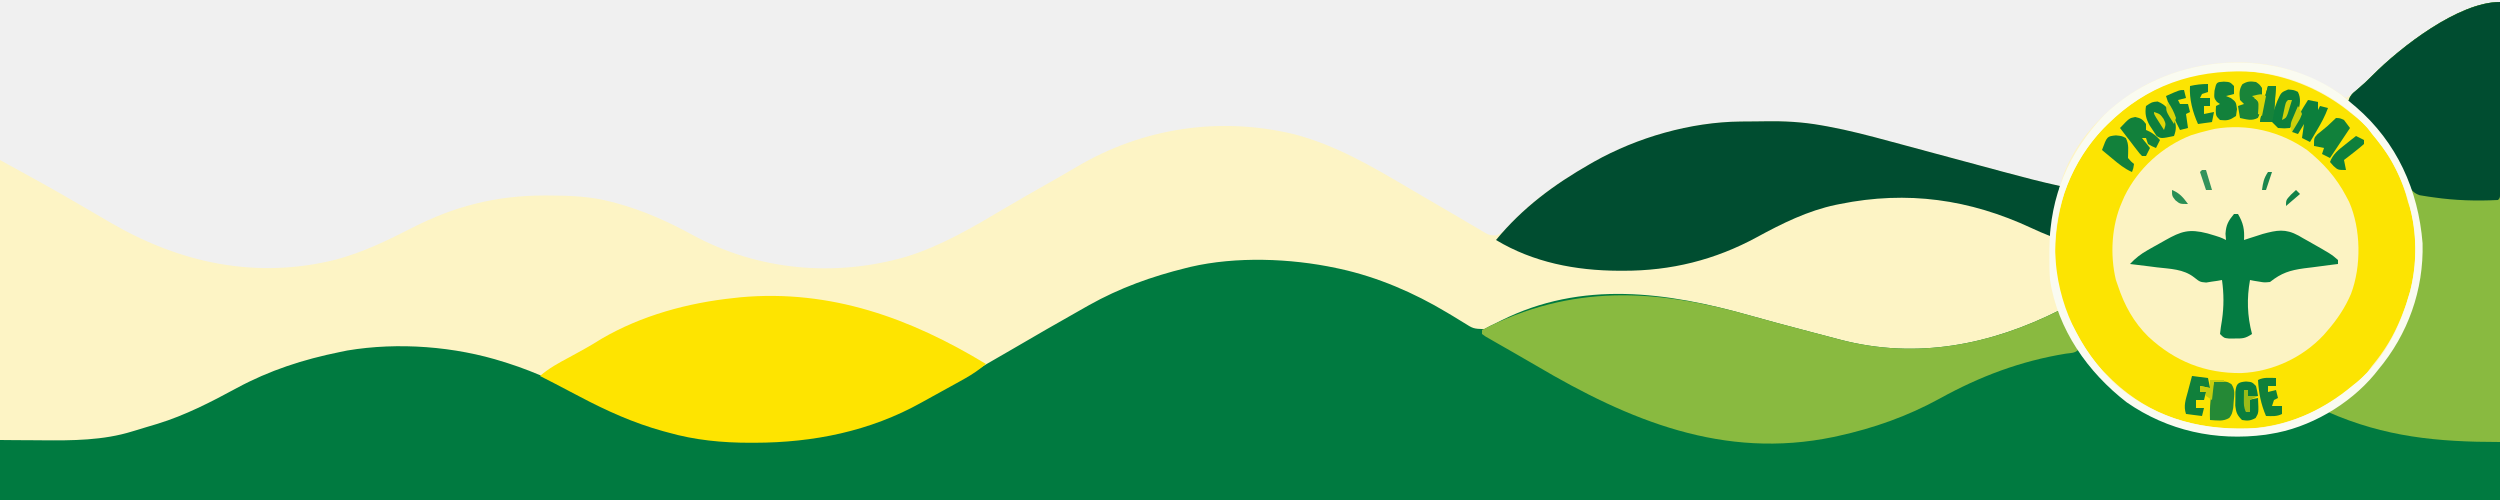
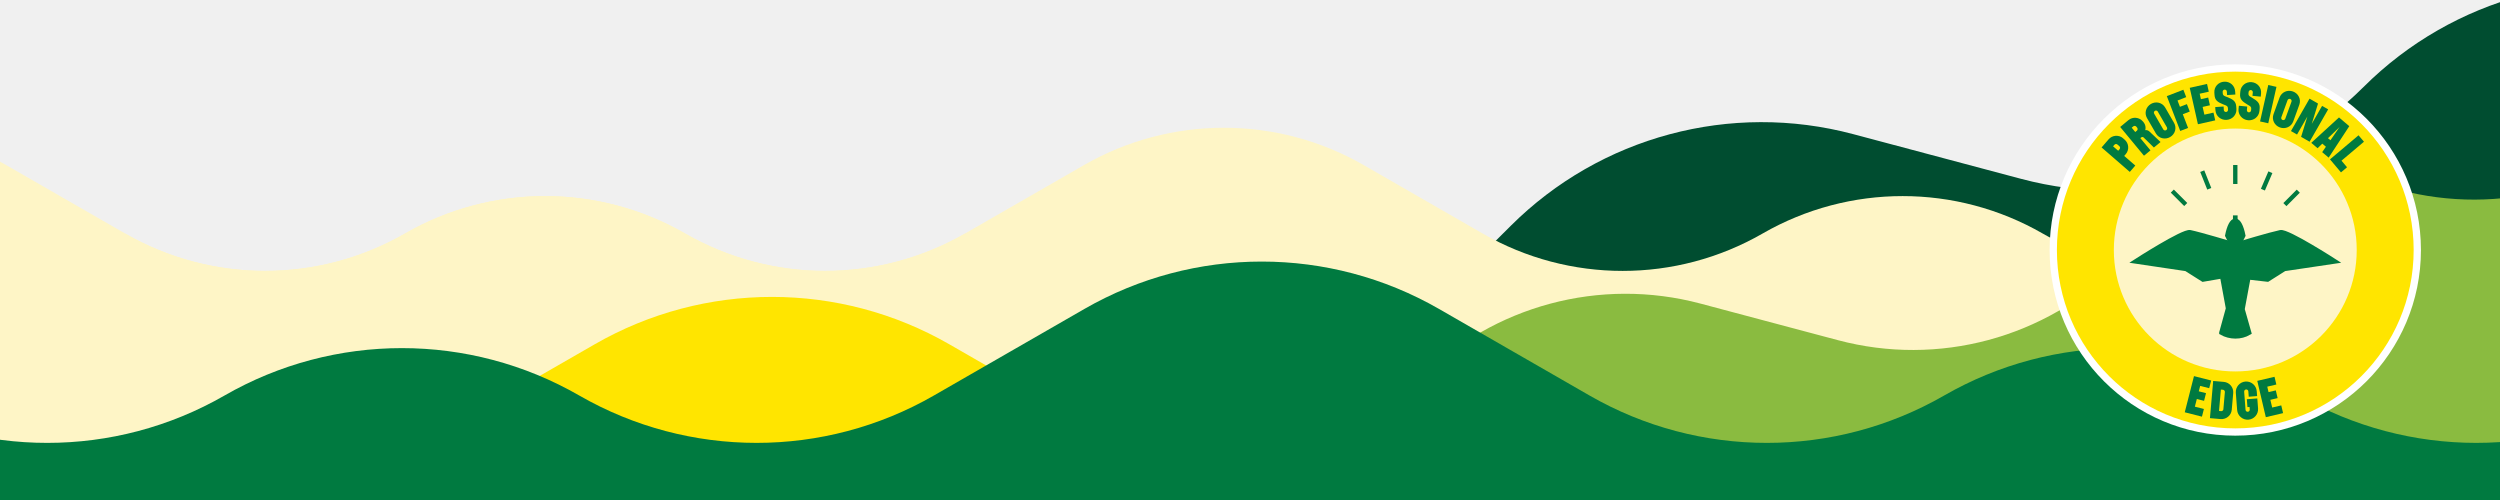
- <svg xmlns="http://www.w3.org/2000/svg" version="1.1" width="1250" height="250">
-   <path d="M0 0 C0 82.17 0 164.34 0 249 C-412.5 249 -825 249 -1250 249 C-1250 192.9 -1250 136.8 -1250 79 C-1236.232 86.51 -1222.531 94.071 -1209 102 C-1205.002 104.336 -1201.002 106.67 -1197 109 C-1196.158 109.491 -1195.317 109.982 -1194.45 110.488 C-1159.621 130.703 -1121.604 138.736 -1081.969 128.781 C-1068.416 125.118 -1056.192 119.201 -1043.746 112.82 C-1022.703 102.057 -1001.774 96.769 -978.125 96.75 C-977.012 96.749 -977.012 96.749 -975.877 96.748 C-964.962 96.764 -954.6 97.156 -944 100 C-943.349 100.172 -942.698 100.343 -942.027 100.52 C-928.501 104.166 -915.947 109.787 -903.688 116.5 C-870.874 134.288 -832.69 137.711 -796.938 127.375 C-779.061 121.85 -763.306 112.449 -747.305 102.947 C-740.207 98.765 -733.041 94.7 -725.879 90.629 C-725.003 90.131 -725.003 90.131 -724.11 89.623 C-723.537 89.297 -722.965 88.972 -722.375 88.637 C-718.691 86.542 -715.019 84.432 -711.375 82.27 C-678.522 62.902 -640.275 57.177 -603.125 66.062 C-582.3 71.45 -564.093 82.148 -545.724 92.985 C-542.968 94.608 -540.205 96.218 -537.441 97.828 C-536.405 98.432 -535.369 99.037 -534.301 99.659 C-532.294 100.829 -530.286 101.999 -528.279 103.169 C-527.331 103.722 -526.383 104.274 -525.406 104.844 C-524.039 105.64 -524.039 105.64 -522.645 106.453 C-520.122 107.929 -517.608 109.417 -515.094 110.906 C-513.646 111.751 -512.198 112.594 -510.75 113.438 C-510.112 113.822 -509.474 114.206 -508.817 114.601 C-505.614 116.524 -505.614 116.524 -501.997 116.762 C-499.723 115.894 -498.657 114.964 -497.004 113.191 C-496.453 112.614 -495.901 112.037 -495.333 111.443 C-494.749 110.822 -494.164 110.202 -493.562 109.562 C-482.118 97.819 -469.192 89.107 -455 81 C-454.02 80.439 -454.02 80.439 -453.021 79.867 C-431.265 67.65 -404.731 60.019 -379.715 59.762 C-378.548 59.75 -378.548 59.75 -377.359 59.737 C-375.714 59.724 -374.069 59.713 -372.425 59.705 C-370.793 59.693 -369.162 59.673 -367.531 59.643 C-357.935 59.468 -348.713 59.977 -339.255 61.667 C-338.26 61.843 -337.265 62.019 -336.241 62.201 C-325.558 64.162 -315.121 66.9 -304.648 69.754 C-302.605 70.302 -300.562 70.85 -298.518 71.397 C-293.211 72.819 -287.907 74.252 -282.604 75.689 C-275.113 77.716 -267.619 79.727 -260.125 81.739 C-256.154 82.805 -252.184 83.876 -248.215 84.951 C-238.845 87.482 -229.485 89.933 -220 92 C-219.474 90.144 -219.474 90.144 -218.938 88.25 C-211.868 67.206 -193.995 49.828 -174.449 40.085 C-152.352 29.575 -125.327 26.729 -102 35 C-93.068 38.291 -84.624 42.218 -77 48 C-72.806 45.372 -69.582 42.709 -66.188 39.062 C-51.669 24.116 -21.934 0 0 0 Z " fill="#FDF4C5" transform="translate(1250,1)" />
-   <path d="M0 0 C0 82.17 0 164.34 0 249 C-412.5 249 -825 249 -1250 249 C-1250 239.1 -1250 229.2 -1250 219 C-1247.394 219.023 -1244.787 219.046 -1242.102 219.07 C-1239.51 219.086 -1236.918 219.098 -1234.326 219.11 C-1232.558 219.12 -1230.789 219.133 -1229.021 219.151 C-1213.907 219.297 -1198.375 219.231 -1183.812 214.688 C-1183.072 214.467 -1182.331 214.247 -1181.568 214.02 C-1180.074 213.572 -1178.583 213.116 -1177.095 212.651 C-1175.161 212.05 -1173.218 211.481 -1171.273 210.914 C-1157.398 206.652 -1144.451 199.993 -1131.726 193.085 C-1115.242 184.16 -1098.35 178.71 -1080 175 C-1078.799 174.752 -1077.597 174.505 -1076.359 174.25 C-1050.946 169.995 -1022.529 172.144 -998 180 C-997.349 180.205 -996.699 180.409 -996.028 180.62 C-981.569 185.224 -968.058 191.705 -954.719 198.893 C-942.145 205.658 -929.673 210.377 -915.938 214.25 C-915.076 214.497 -914.215 214.743 -913.327 214.997 C-899.882 218.631 -886.404 219.416 -872.562 219.375 C-871.777 219.373 -870.992 219.372 -870.183 219.37 C-840.774 219.234 -812.79 212.4 -787 198 C-784.959 196.885 -782.917 195.77 -780.875 194.656 C-768.862 188.068 -756.969 181.287 -745.151 174.354 C-732.829 167.128 -720.439 160.023 -708 153 C-707.191 152.543 -706.382 152.086 -705.549 151.615 C-690.097 142.946 -674.155 137.241 -657 133 C-656.264 132.818 -655.529 132.636 -654.771 132.448 C-632.018 127.147 -604.753 128.146 -582 133 C-581.338 133.139 -580.675 133.278 -579.993 133.422 C-561.121 137.563 -543.069 145.337 -526.547 155.246 C-525.607 155.804 -524.667 156.362 -523.699 156.937 C-521.848 158.044 -520.007 159.169 -518.18 160.315 C-513.351 163.358 -513.351 163.358 -507.855 163.57 C-506.913 163.052 -505.971 162.534 -505 162 C-503.823 161.428 -502.646 160.855 -501.434 160.266 C-500.794 159.942 -500.155 159.618 -499.496 159.284 C-459.115 139.005 -416.6 144.937 -374.789 156.809 C-366.198 159.244 -357.571 161.534 -348.938 163.812 C-347.515 164.189 -346.093 164.566 -344.67 164.942 C-342.001 165.648 -339.331 166.349 -336.66 167.045 C-334.37 167.643 -332.083 168.245 -329.797 168.857 C-291.67 178.831 -254.612 171.497 -220 154 C-219.648 154.883 -219.296 155.766 -218.934 156.676 C-213.394 170.141 -206.195 180.659 -196 191 C-195.269 191.744 -194.538 192.488 -193.785 193.254 C-182.54 203.955 -167.807 210.04 -153 214 C-152.268 214.208 -151.536 214.415 -150.781 214.629 C-126.987 220.455 -101.601 213.514 -81.071 201.327 C-62.14 189.194 -47.872 168.631 -42.457 146.81 C-36.813 120.79 -40.798 95.616 -55 73 C-57.2 69.879 -59.544 66.923 -62 64 C-62.579 63.299 -63.158 62.597 -63.754 61.875 C-67.51 57.438 -71.497 53.676 -76 50 C-74.886 46.657 -74.025 45.94 -71.375 43.75 C-68.671 41.505 -66.163 39.168 -63.711 36.656 C-49.78 22.625 -20.725 0 0 0 Z " fill="#007A40" transform="translate(1250,1)" />
-   <path d="M0 0 C1.448 1.147 1.448 1.147 2.926 2.316 C6.164 5.026 8.783 8.053 11.375 11.375 C11.846 11.979 12.317 12.582 12.803 13.204 C19.857 22.502 25.242 32.619 28 44 C28.276 44.849 28.552 45.699 28.836 46.574 C33.715 62.622 32.204 82.525 26 98 C25.29 99.825 25.29 99.825 24.566 101.688 C20.839 110.926 16.382 118.291 10 126 C8.824 127.578 8.824 127.578 7.625 129.188 C-7.651 145.554 -30.079 156.369 -52.473 157.285 C-78.142 157.884 -100.579 151.238 -119.594 133.367 C-120.388 132.586 -121.182 131.805 -122 131 C-122.773 130.239 -123.547 129.479 -124.344 128.695 C-130.59 122.171 -134.861 114.942 -139 107 C-139.485 106.13 -139.969 105.26 -140.469 104.363 C-150.714 84.465 -150.137 60.378 -143.83 39.476 C-136.049 16.265 -118.751 -2.15 -97.078 -13.008 C-65.091 -28.282 -27.051 -22.567 0 0 Z " fill="#FCE402" transform="translate(1176,57)" />
-   <path d="M0 0 C8.591 2.435 17.218 4.726 25.852 7.004 C27.274 7.381 28.696 7.757 30.119 8.134 C32.788 8.84 35.458 9.541 38.129 10.237 C40.419 10.834 42.706 11.437 44.992 12.048 C83.119 22.022 120.177 14.689 154.789 -2.809 C155.187 -1.868 155.586 -0.927 155.996 0.043 C156.531 1.301 157.066 2.559 157.602 3.816 C157.863 4.434 158.124 5.051 158.393 5.688 C160.059 9.596 161.852 13.41 163.789 17.191 C162.144 18.836 160.053 18.675 157.789 19.004 C135.088 22.703 114.764 30.358 94.684 41.453 C78.587 50.298 61.725 56.255 43.789 60.191 C43.037 60.357 42.284 60.522 41.509 60.692 C-13.385 72.105 -60.686 52.414 -107.025 25.059 C-110.363 23.102 -113.716 21.175 -117.074 19.254 C-118.741 18.296 -118.741 18.296 -120.441 17.319 C-122.59 16.085 -124.742 14.857 -126.897 13.634 C-127.857 13.08 -128.816 12.527 -129.805 11.957 C-130.657 11.47 -131.51 10.983 -132.389 10.481 C-132.99 10.056 -133.591 9.63 -134.211 9.191 C-134.211 8.531 -134.211 7.871 -134.211 7.191 C-89.523 -15.867 -47.37 -13.449 0 0 Z " fill="#89BA40" transform="translate(875.2109,157.8086)" />
-   <path d="M0 0 C8.122 6.518 14.594 13.732 19.453 22.969 C20.215 24.402 20.215 24.402 20.992 25.863 C26.957 39.375 27.197 58.102 21.953 71.906 C19.111 78.606 15.196 84.474 10.453 89.969 C9.763 90.769 9.074 91.57 8.363 92.395 C-2.227 103.789 -17.342 110.81 -32.915 111.51 C-50.955 111.692 -66.163 105.612 -79.382 93.301 C-86.684 86.14 -91.347 77.615 -94.547 67.969 C-94.904 66.935 -95.261 65.901 -95.629 64.836 C-98.599 52.325 -97.772 37.728 -92.547 25.969 C-92.146 25.043 -91.745 24.118 -91.332 23.164 C-84.513 9.209 -72.38 -1.806 -57.941 -7.438 C-54.822 -8.424 -51.733 -9.295 -48.547 -10.031 C-47.758 -10.218 -46.969 -10.405 -46.156 -10.598 C-29.883 -13.302 -13.532 -9.464 0 0 Z " fill="#FCF3C3" transform="translate(1153.547,75.03125)" />
-   <path d="M0 0 C0 72.6 0 145.2 0 220 C-31.421 220 -57.569 217.488 -86 205 C-82.922 202.526 -79.822 200.089 -76.688 197.688 C-75.123 196.461 -73.56 195.232 -72 194 C-71.326 193.477 -70.652 192.953 -69.957 192.414 C-51.69 177.465 -42.554 153.83 -40 131 C-38.055 106.525 -46.272 82.722 -62 64 C-62.868 62.948 -62.868 62.948 -63.754 61.875 C-67.51 57.438 -71.497 53.676 -76 50 C-74.886 46.657 -74.025 45.94 -71.375 43.75 C-68.671 41.505 -66.163 39.168 -63.711 36.656 C-49.78 22.625 -20.725 0 0 0 Z " fill="#89BA40" transform="translate(1250,1)" />
-   <path d="M0 0 C1.166 -0.012 1.166 -0.012 2.356 -0.024 C4.001 -0.038 5.646 -0.049 7.29 -0.057 C8.922 -0.068 10.553 -0.088 12.184 -0.118 C21.78 -0.294 31.002 0.215 40.46 1.905 C41.455 2.081 42.449 2.257 43.474 2.439 C54.157 4.4 64.594 7.138 75.066 9.992 C77.11 10.541 79.153 11.088 81.197 11.635 C86.504 13.057 91.808 14.49 97.111 15.927 C104.601 17.954 112.096 19.965 119.59 21.977 C123.561 23.044 127.531 24.115 131.5 25.189 C140.87 27.72 150.23 30.171 159.715 32.238 C159.505 33.201 159.295 34.163 159.079 35.155 C157.482 42.494 155.999 49.838 154.715 57.238 C151.551 56.033 148.48 54.681 145.414 53.25 C114.53 38.865 83.413 34.438 49.715 41.238 C49.045 41.372 48.376 41.506 47.687 41.644 C33.59 44.606 20.78 50.956 8.215 57.801 C-12.836 69.24 -34.803 74.687 -58.785 74.613 C-59.483 74.612 -60.18 74.612 -60.899 74.611 C-82.459 74.522 -103.6 70.479 -122.285 59.238 C-108.955 43.101 -93.323 31.543 -75.285 21.238 C-74.632 20.864 -73.979 20.49 -73.306 20.105 C-51.55 7.888 -25.016 0.257 0 0 Z " fill="#004D30" transform="translate(870.2852,60.76172)" />
-   <path d="M0 0 C-3.318 2.764 -6.629 5.064 -10.395 7.172 C-11.424 7.75 -12.453 8.328 -13.513 8.923 C-18 11.408 -22.488 13.891 -26.988 16.351 C-28.762 17.322 -30.533 18.298 -32.297 19.286 C-58.029 33.664 -86.392 39.318 -115.562 39.375 C-116.319 39.377 -117.076 39.38 -117.856 39.382 C-131.878 39.377 -145.389 38.106 -158.938 34.25 C-159.785 34.023 -160.633 33.796 -161.506 33.562 C-176.284 29.462 -189.737 23.395 -203.25 16.25 C-204.733 15.474 -206.216 14.7 -207.699 13.926 C-210.392 12.52 -213.083 11.109 -215.771 9.692 C-218.169 8.435 -220.571 7.197 -223 6 C-218.549 2.098 -213.622 -0.535 -208.438 -3.312 C-202.965 -6.266 -197.566 -9.23 -192.312 -12.562 C-172.361 -24.257 -148.886 -30.63 -126 -33 C-124.897 -33.122 -123.793 -33.245 -122.656 -33.371 C-77.713 -37.398 -37.912 -22.998 0 0 Z " fill="#FEE400" transform="translate(493,182)" />
-   <path d="M0 0 C0.023 12.76 0.041 25.521 0.052 38.281 C0.057 44.206 0.064 50.13 0.075 56.054 C0.086 61.767 0.092 67.479 0.095 73.191 C0.097 75.376 0.1 77.56 0.106 79.745 C0.113 82.794 0.114 85.842 0.114 88.89 C0.117 89.803 0.121 90.716 0.124 91.656 C0.114 97.886 0.114 97.886 -1 99 C-11.778 99.549 -22.441 99.238 -33.125 97.688 C-33.971 97.57 -34.817 97.452 -35.689 97.331 C-36.475 97.205 -37.261 97.079 -38.07 96.949 C-39.103 96.784 -39.103 96.784 -40.157 96.616 C-43.078 95.64 -44.488 93.932 -45.948 91.273 C-46.217 90.647 -46.485 90.02 -46.762 89.375 C-47.227 88.323 -47.227 88.323 -47.701 87.25 C-48.027 86.507 -48.352 85.765 -48.688 85 C-54.98 71.178 -64.211 59.579 -76 50 C-74.886 46.657 -74.025 45.94 -71.375 43.75 C-68.671 41.505 -66.163 39.168 -63.711 36.656 C-49.78 22.625 -20.725 0 0 0 Z " fill="#004D30" transform="translate(1250,1)" />
-   <path d="M0 0 C1.775 1.386 3.524 2.804 5.25 4.25 C6.747 5.503 6.747 5.503 8.273 6.781 C28.699 24.429 39.423 48.262 41.539 74.887 C42.136 98.249 34.28 120.362 19.25 138.25 C18.667 138.978 18.085 139.707 17.484 140.457 C4.825 155.644 -15.111 167.275 -34.75 170.25 C-35.512 170.376 -36.274 170.503 -37.059 170.633 C-61.742 173.88 -85.79 168.709 -106.402 154.41 C-125.922 139.331 -140.869 118.016 -144.75 93.25 C-145.049 89.059 -145.084 84.888 -145.062 80.688 C-145.058 79.538 -145.053 78.388 -145.048 77.204 C-144.691 51.21 -135.422 29.559 -117.562 10.688 C-86.975 -18.959 -35.299 -24.679 0 0 Z M-115.75 15.25 C-116.512 15.999 -117.274 16.748 -118.059 17.52 C-133.843 34.015 -142.567 56.544 -142.216 79.36 C-141.126 105.446 -130.483 127.57 -111.75 145.652 C-91.422 163.254 -67.177 168.948 -40.75 167.25 C-23.386 165.448 -7.014 157.315 6.25 146.25 C7.216 145.484 8.181 144.719 9.176 143.93 C21.523 133.593 30.026 117.578 34.25 102.25 C34.807 100.517 34.807 100.517 35.375 98.75 C41.049 76.055 36.885 52.279 25.25 32.25 C22.535 28.024 19.445 24.121 16.25 20.25 C15.074 18.672 15.074 18.672 13.875 17.062 C-1.401 0.696 -23.829 -10.119 -46.223 -11.035 C-73.366 -11.669 -96.157 -4.024 -115.75 15.25 Z " fill="#FAFBF1" transform="translate(1169.75,46.75)" />
-   <path d="M0 0 C0.66 0 1.32 0 2 0 C4.666 4.554 5.316 7.739 5 13 C6.268 12.584 6.268 12.584 7.562 12.16 C8.697 11.798 9.831 11.436 11 11.062 C12.114 10.703 13.227 10.343 14.375 9.973 C21.434 8.078 25.673 7.205 32.293 10.808 C33.001 11.222 33.708 11.636 34.438 12.062 C35.177 12.476 35.916 12.889 36.677 13.315 C48.631 20.073 48.631 20.073 52 23 C52 23.66 52 24.32 52 25 C51.219 25.095 50.437 25.19 49.633 25.288 C46.065 25.734 42.501 26.21 38.938 26.688 C37.708 26.836 36.479 26.985 35.213 27.139 C27.899 28.144 23.749 29.461 18 34 C15.129 34.27 15.129 34.27 12.562 33.812 C11.698 33.675 10.833 33.537 9.941 33.395 C9.301 33.264 8.66 33.134 8 33 C6.35 42.283 6.608 50.879 9 60 C5.636 62.242 4.377 62.271 0.438 62.25 C-0.533 62.255 -1.504 62.26 -2.504 62.266 C-5 62 -5 62 -7 60 C-6.753 57.628 -6.403 55.346 -6 53 C-5.024 46.142 -5.051 39.864 -6 33 C-6.713 33.13 -7.426 33.26 -8.16 33.395 C-9.118 33.532 -10.076 33.67 -11.062 33.812 C-12.002 33.963 -12.942 34.114 -13.91 34.27 C-17 34 -17 34 -19.969 31.656 C-25.282 27.499 -31.941 27.445 -38.438 26.688 C-39.741 26.519 -41.045 26.351 -42.389 26.178 C-45.591 25.767 -48.794 25.375 -52 25 C-49.25 22.054 -46.594 19.991 -43.086 18.02 C-42.16 17.496 -41.235 16.972 -40.281 16.432 C-39.322 15.897 -38.363 15.363 -37.375 14.812 C-36.408 14.267 -35.441 13.721 -34.445 13.158 C-26.326 8.582 -22.476 7.342 -13.254 9.703 C-6.731 11.634 -6.731 11.634 -4 13 C-4.082 11.969 -4.165 10.938 -4.25 9.875 C-3.96 5.387 -2.84 3.425 0 0 Z " fill="#047C42" transform="translate(1117,107)" />
-   <path d="M0 0 C1.32 0 2.64 0 4 0 C3.67 3.96 3.34 7.92 3 12 C3.536 10.536 4.072 9.071 4.625 7.562 C6.566 3.177 6.566 3.177 10.062 1.75 C13 2 13 2 14.938 2.938 C16.678 6.316 15.948 9.477 15 13 C13.834 15.77 12.491 18.392 11 21 C8.25 21.25 8.25 21.25 5 21 C3.667 19.667 2.333 18.333 1 17 C-1.6 17.326 -1.6 17.326 -4 18 C-2.961 11.889 -1.843 5.923 0 0 Z " fill="#0C7F3C" transform="translate(1134,43)" />
-   <path d="M0 0 C6.428 -0.364 6.428 -0.364 8.738 1.105 C10.635 3.954 10.17 6.141 9.875 9.5 C9.79 10.645 9.705 11.789 9.617 12.969 C9 16 9 16 7.707 17.895 C4.619 19.894 1.585 19.176 -2 19 C-2.25 12.349 -1.74 6.43 0 0 Z " fill="#258936" transform="translate(1107,191)" />
-   <path d="M0 0 C1.65 0.33 3.3 0.66 5 1 C5 2.32 5 3.64 5 5 C5.33 4.34 5.66 3.68 6 3 C7.32 3.33 8.64 3.66 10 4 C8.515 8.043 6.571 11.611 4.375 15.312 C3.743 16.381 3.112 17.45 2.461 18.551 C1.738 19.763 1.738 19.763 1 21 C-0.32 20.34 -1.64 19.68 -3 19 C-2.67 16.69 -2.34 14.38 -2 12 C-3.485 14.475 -3.485 14.475 -5 17 C-5.99 16.67 -6.98 16.34 -8 16 C-6.43 10.033 -3.25 5.171 0 0 Z " fill="#0C7F3C" transform="translate(1154,50)" />
-   <path d="M0 0 C2.772 0.584 3.753 1.195 5.375 3.5 C5.375 4.49 5.375 5.48 5.375 6.5 C5.973 6.768 6.571 7.036 7.188 7.312 C9.347 8.485 10.733 9.694 12.375 11.5 C11.715 12.82 11.055 14.14 10.375 15.5 C8.438 14.688 8.438 14.688 6.375 13.5 C6.045 12.51 5.715 11.52 5.375 10.5 C4.715 10.5 4.055 10.5 3.375 10.5 C4.695 12.15 6.015 13.8 7.375 15.5 C6.715 16.82 6.055 18.14 5.375 19.5 C4.715 19.5 4.055 19.5 3.375 19.5 C2.138 18.215 2.138 18.215 0.773 16.438 C0.284 15.806 -0.206 15.174 -0.711 14.523 C-1.219 13.856 -1.727 13.188 -2.25 12.5 C-3.023 11.498 -3.023 11.498 -3.812 10.477 C-5.089 8.822 -6.358 7.162 -7.625 5.5 C-2.953 0.562 -2.953 0.562 0 0 Z " fill="#12813B" transform="translate(1067.625,58.5)" />
-   <path d="M0 0 C4.481 1.757 5.851 4.536 8.129 8.66 C9.45 11.891 9.392 13.98 8.188 17.25 C1.753 18.585 1.753 18.585 -0.5 17.25 C-0.933 16.59 -1.366 15.93 -1.812 15.25 C-2.895 13.61 -2.895 13.61 -4 11.938 C-5.835 8.607 -6.437 6.089 -5.812 2.25 C-2.812 0.25 -2.812 0.25 0 0 Z " fill="#0D7F3C" transform="translate(1078.812,50.75)" />
-   <path d="M0 0 C2 0.062 2 0.062 4 1 C4.99 2.32 5.98 3.64 7 5 C2.05 12.425 2.05 12.425 -3 20 C-4.32 19.34 -5.64 18.68 -7 18 C-6.67 17.01 -6.34 16.02 -6 15 C-7.65 14.67 -9.3 14.34 -11 14 C-11 10 -11 10 -9.355 8.184 C-8.64 7.607 -7.925 7.031 -7.188 6.438 C-4.165 3.98 -4.165 3.98 -1.363 1.281 C-0.913 0.858 -0.464 0.436 0 0 Z " fill="#11813B" transform="translate(1168,59)" />
-   <path d="M0 0 C1.812 1.25 1.812 1.25 3 3 C3 4.32 3 5.64 3 7 C1.68 7.33 0.36 7.66 -1 8 C-0.01 8.66 0.98 9.32 2 10 C2.399 13.126 2.469 15.145 0.938 17.938 C-2.125 19.617 -4.694 18.686 -8 18 C-8.33 16.02 -8.66 14.04 -9 12 C-8.01 11.67 -7.02 11.34 -6 11 C-6.66 10.34 -7.32 9.68 -8 9 C-8.334 5.863 -8.528 3.834 -6.812 1.125 C-4.345 -0.407 -2.855 -0.428 0 0 Z " fill="#198439" transform="translate(1128,41)" />
-   <path d="M0 0 C3 0.25 3 0.25 5 2.25 C5.625 4.875 5.625 4.875 6 7.25 C4.35 7.25 2.7 7.25 1 7.25 C1 6.26 1 5.27 1 4.25 C0.34 4.25 -0.32 4.25 -1 4.25 C-0.67 7.88 -0.34 11.51 0 15.25 C0.66 15.25 1.32 15.25 2 15.25 C1.67 13.27 1.34 11.29 1 9.25 C2.65 8.92 4.3 8.59 6 8.25 C6.363 15.638 6.363 15.638 4.812 18.25 C2.305 19.633 0.818 19.743 -2 19.25 C-4.415 16.869 -4.973 15.487 -5.363 12.086 C-5.347 10.944 -5.33 9.802 -5.312 8.625 C-5.309 7.478 -5.305 6.33 -5.301 5.148 C-4.88 1.091 -4.06 0.338 0 0 Z " fill="#0A7E3D" transform="translate(1123,190.75)" />
-   <path d="M0 0 C3.062 0.188 3.062 0.188 5.062 2.188 C5.062 3.507 5.062 4.827 5.062 6.188 C3.743 6.518 2.422 6.848 1.062 7.188 C1.887 7.538 2.712 7.889 3.562 8.25 C6.062 10.188 6.062 10.188 6.562 13.75 C6.397 14.884 6.232 16.019 6.062 17.188 C2.839 19.337 1.795 19.57 -1.938 19.188 C-3.938 17.188 -3.938 17.188 -4.062 14.562 C-4.021 13.779 -3.98 12.995 -3.938 12.188 C-3.277 11.857 -2.618 11.527 -1.938 11.188 C-2.453 10.837 -2.969 10.486 -3.5 10.125 C-4.938 8.188 -4.938 8.188 -4.688 4.562 C-3.726 0.238 -3.726 0.238 0 0 Z " fill="#12813B" transform="translate(1111.938,40.8125)" />
-   <path d="M0 0 C3.062 0.312 3.062 0.312 4.938 1.312 C6.711 4.465 6.062 7.753 6.062 11.312 C7.541 13.043 7.541 13.043 9.062 14.312 C8.75 16.5 8.75 16.5 8.062 18.312 C4.305 16.684 1.446 14.298 -1.688 11.688 C-2.672 10.87 -3.657 10.053 -4.672 9.211 C-5.793 8.271 -5.793 8.271 -6.938 7.312 C-4.417 0.47 -4.417 0.47 0 0 Z " fill="#12813B" transform="translate(1057.938,67.6875)" />
-   <path d="M0 0 C2.64 0.33 5.28 0.66 8 1 C8.33 2.65 8.66 4.3 9 6 C7.35 5.67 5.7 5.34 4 5 C4 5.99 4 6.98 4 8 C4.99 8 5.98 8 7 8 C6.67 9.32 6.34 10.64 6 12 C4.68 12 3.36 12 2 12 C2 13.32 2 14.64 2 16 C3.32 16 4.64 16 6 16 C5.67 17.32 5.34 18.64 5 20 C2.36 19.67 -0.28 19.34 -3 19 C-4.359 14.922 -3.145 11.823 -2.062 7.812 C-1.867 7.063 -1.672 6.313 -1.471 5.541 C-0.988 3.692 -0.495 1.846 0 0 Z " fill="#10803B" transform="translate(1096,188)" />
-   <path d="M0 0 C0 1.32 0 2.64 0 4 C-1.32 4 -2.64 4 -4 4 C-4 4.99 -4 5.98 -4 7 C-2.68 6.67 -1.36 6.34 0 6 C0.33 7.32 0.66 8.64 1 10 C0.01 10.495 0.01 10.495 -1 11 C-1.33 11.99 -1.66 12.98 -2 14 C-0.35 14 1.3 14 3 14 C3 15.32 3 16.64 3 18 C0.291 19.354 -2.009 19.065 -5 19 C-7.579 12.945 -8.61 7.559 -9 1 C-6.043 -0.478 -3.258 -0.06 0 0 Z " fill="#10803B" transform="translate(1138,189)" />
-   <path d="M0 0 C0 1.32 0 2.64 0 4 C-0.99 4.33 -1.98 4.66 -3 5 C-3.33 5.66 -3.66 6.32 -4 7 C-2.35 7 -0.7 7 1 7 C1 8.32 1 9.64 1 11 C0.01 11 -0.98 11 -2 11 C-2 12.32 -2 13.64 -2 15 C-0.35 14.67 1.3 14.34 3 14 C2.67 15.65 2.34 17.3 2 19 C-0.31 19.33 -2.62 19.66 -5 20 C-7.665 14.099 -9.42 7.507 -9 1 C-5.847 0.299 -3.273 0 0 0 Z " fill="#0F803C" transform="translate(1104,42)" />
-   <path d="M0 0 C0.33 1.32 0.66 2.64 1 4 C-0.32 4.33 -1.64 4.66 -3 5 C-2.67 5.66 -2.34 6.32 -2 7 C-0.68 7 0.64 7 2 7 C2.33 8.32 2.66 9.64 3 11 C2.01 11.495 2.01 11.495 1 12 C1.33 14.31 1.66 16.62 2 19 C0.68 19.33 -0.64 19.66 -2 20 C-4.927 14.449 -7.167 8.999 -9 3 C-2.25 0 -2.25 0 0 0 Z " fill="#0D7F3C" transform="translate(1092,45)" />
-   <path d="M0 0 C1.32 0.66 2.64 1.32 4 2 C4 2.66 4 3.32 4 4 C2.385 5.436 0.708 6.801 -1 8.125 C-1.928 8.849 -2.856 9.574 -3.812 10.32 C-4.895 11.152 -4.895 11.152 -6 12 C-5.67 13.65 -5.34 15.3 -5 17 C-9 17 -9 17 -11.25 15 C-11.828 14.34 -12.405 13.68 -13 13 C-11.445 8.917 -8.749 6.918 -5.375 4.25 C-4.372 3.451 -3.369 2.652 -2.336 1.828 C-1.18 0.923 -1.18 0.923 0 0 Z " fill="#0E803C" transform="translate(1178,68)" />
-   <path d="M0 0 C1.32 0 2.64 0 4 0 C3.859 2.25 3.712 4.5 3.562 6.75 C3.481 8.003 3.4 9.256 3.316 10.547 C3.075 13.183 2.757 15.48 2 18 C0 18 -2 18 -4 18 C-2.961 11.889 -1.843 5.923 0 0 Z " fill="#16833A" transform="translate(1134,43)" />
-   <path d="M0 0 C2.31 0 4.62 0 7 0 C7 0.33 7 0.66 7 1 C5.35 1 3.7 1 2 1 C1.67 3.97 1.34 6.94 1 10 C0.01 9.34 -0.98 8.68 -2 8 C-2 7.34 -2 6.68 -2 6 C-2.99 6 -3.98 6 -5 6 C-5 5.01 -5 4.02 -5 3 C-2.525 3.495 -2.525 3.495 0 4 C0 2.68 0 1.36 0 0 Z " fill="#C6CD0E" transform="translate(1105,190)" />
-   <path d="M0 0 C0.66 0 1.32 0 2 0 C2 0.99 2 1.98 2 3 C3.65 3 5.3 3 7 3 C5.02 3.99 5.02 3.99 3 5 C3 6.98 3 8.96 3 11 C2.34 11 1.68 11 1 11 C-0.203 8.595 -0.101 7.05 -0.062 4.375 C-0.053 3.558 -0.044 2.74 -0.035 1.898 C-0.024 1.272 -0.012 0.645 0 0 Z " fill="#9CBB18" transform="translate(1122,195)" />
-   <path d="M0 0 C3.795 1.491 5.61 3.757 8 7 C4 7 4 7 1.75 5.188 C0 3 0 3 0 0 Z " fill="#298E55" transform="translate(1086,95)" />
-   <path d="M0 0 C-0.66 3.3 -1.32 6.6 -2 10 C-2.66 9.67 -3.32 9.34 -4 9 C-3.907 7.608 -3.907 7.608 -3.812 6.188 C-3.691 3.016 -3.691 3.016 -5.5 1.125 C-5.995 0.754 -6.49 0.383 -7 0 C-2.25 -1.125 -2.25 -1.125 0 0 Z " fill="#DCD608" transform="translate(1133,48)" />
-   <path d="M0 0 C0.66 0 1.32 0 2 0 C2.99 3.3 3.98 6.6 5 10 C4.01 10 3.02 10 2 10 C1.01 7.03 0.02 4.06 -1 1 C-0.67 0.67 -0.34 0.34 0 0 Z " fill="#33935B" transform="translate(1101,85)" />
-   <path d="M0 0 C0.66 0 1.32 0 2 0 C1.01 2.97 0.02 5.94 -1 9 C-1.66 9 -2.32 9 -3 9 C-2.502 5.265 -2.125 3.188 0 0 Z " fill="#1A864D" transform="translate(1134,86)" />
-   <path d="M0 0 C0.66 0.66 1.32 1.32 2 2 C-1.465 4.97 -1.465 4.97 -5 8 C-5 5 -5 5 -2.5 2.312 C-1.675 1.549 -0.85 0.786 0 0 Z " fill="#128249" transform="translate(1148,95)" />
-   <path d="M0 0 C0.66 0 1.32 0 2 0 C1.551 1.482 1.09 2.961 0.625 4.438 C0.37 5.261 0.115 6.085 -0.148 6.934 C-1 9 -1 9 -3 10 C-2.692 8.52 -2.378 7.041 -2.062 5.562 C-1.888 4.739 -1.714 3.915 -1.535 3.066 C-1 1 -1 1 0 0 Z " fill="#D0D10B" transform="translate(1144,50)" />
-   <path d="M0 0 C1.148 1.703 1.148 1.703 2 4 C1.102 6.359 1.102 6.359 -0.375 8.75 C-0.857 9.549 -1.339 10.348 -1.836 11.172 C-2.22 11.775 -2.604 12.378 -3 13 C-4.236 9.292 -3.568 8.325 -2.062 4.812 C-1.682 3.911 -1.302 3.01 -0.91 2.082 C-0.61 1.395 -0.309 0.708 0 0 Z " fill="#CCD00C" transform="translate(1149,53)" />
-   <path d="M0 0 C1.801 2.702 3.002 4.931 4 8 C3.67 8.99 3.34 9.98 3 11 C-1.062 4.6 -1.062 4.6 -0.75 1.562 C-0.502 1.047 -0.255 0.531 0 0 Z " fill="#D8D409" transform="translate(1084,51)" />
-   <path d="M0 0 C3 1 3 1 4.75 3.375 C6 6 6 6 5 9 C4.164 7.689 3.331 6.376 2.5 5.062 C2.036 4.332 1.572 3.601 1.094 2.848 C0 1 0 1 0 0 Z " fill="#DDD608" transform="translate(1077,56)" />
+ <svg xmlns="http://www.w3.org/2000/svg" id="Layer_1" data-name="Layer 1" viewBox="0 0 1250 250">
+   <defs>
+     <style>
+       .cls-1, .cls-2 {
+         fill: none;
+       }
+ 
+       .cls-3 {
+         stroke-width: .93px;
+       }
+ 
+       .cls-3, .cls-4, .cls-2 {
+         stroke: #007a40;
+         stroke-miterlimit: 5;
+       }
+ 
+       .cls-3, .cls-4, .cls-5 {
+         fill: #007a40;
+       }
+ 
+       .cls-4, .cls-2 {
+         stroke-width: 2.32px;
+       }
+ 
+       .cls-6 {
+         clip-path: url(#clippath-1);
+       }
+ 
+       .cls-7 {
+         fill: #004d30;
+       }
+ 
+       .cls-8 {
+         fill: #fff;
+       }
+ 
+       .cls-9 {
+         fill: #fef5c6;
+       }
+ 
+       .cls-10 {
+         fill: #8abb40;
+       }
+ 
+       .cls-11 {
+         fill: #ffe500;
+       }
+ 
+       .cls-12 {
+         clip-path: url(#clippath);
+       }
+     </style>
+     <clipPath id="clippath">
+       <rect class="cls-1" x="-8.47" y="-7.63" width="1266.94" height="265.26" />
+     </clipPath>
+     <clipPath id="clippath-1">
+       <rect class="cls-1" x="-8.47" y="-355" width="1266.94" height="265.26" />
+     </clipPath>
+   </defs>
+   <g class="cls-12">
+     <g id="Water">
+       <path class="cls-7" d="M1524.32-48.27c-44.84,44.7-110.08,62.17-171.27,45.87h0c-61.2-16.31-126.45,1.18-171.29,45.9h0c-44.83,44.71-110.07,62.2-171.25,45.91l-83.94-22.35c-61.17-16.29-126.39,1.19-171.23,45.88l-61.52,61.33c-44.84,44.7-110.08,62.17-171.27,45.87h0c-61.2-16.31-126.45,1.18-171.29,45.9h0c-44.83,44.71-110.07,62.2-171.25,45.91l93.43,348.68,1345.23-359.77-94.35-349.12Z" />
+     </g>
+     <g id="Water-2" data-name="Water">
+       <path class="cls-9" d="M1161.3,116.77c-43.33,24.93-96.65,24.92-139.98-.02h0c-43.34-24.94-96.67-24.94-140,0h0c-43.33,24.94-96.65,24.94-139.98.02l-59.45-34.2c-43.32-24.92-96.63-24.92-139.95,0l-59.45,34.2c-43.33,24.93-96.65,24.92-139.98-.02h0c-43.34-24.94-96.67-24.94-140,0h0c-43.33,24.94-96.65,24.94-139.98.02v284.99s1099.36.52,1099.36.52l-.61-285.51Z" />
+     </g>
+     <g id="Water-3" data-name="Water">
+       <path class="cls-9" d="M482.55,116.77c-43.33,24.93-96.65,24.92-139.98-.02h0c-43.34-24.94-96.67-24.94-140,0h0c-43.33,24.94-96.65,24.94-139.98.02L3.15,82.58c-43.32-24.92-96.63-24.92-139.95,0l-59.45,34.2c-43.33,24.93-96.65,24.92-139.98-.02h0c-43.34-24.94-96.67-24.94-140,0h0c-43.33,24.94-96.65,24.94-139.98.02v284.99s1099.36.52,1099.36.52l-.61-285.51Z" />
+     </g>
+     <g id="Water-4" data-name="Water">
+       <path class="cls-11" d="M1081.88,215.44c-54.89,31.57-122.42,31.56-177.3-.02h0c-54.89-31.59-122.45-31.59-177.34,0h0c-54.88,31.59-122.42,31.59-177.3.02l-75.3-43.31c-54.87-31.57-122.39-31.57-177.27,0l-75.3,43.31c-54.89,31.57-122.42,31.56-177.3-.02h0c-54.89-31.59-122.45-31.59-177.34,0h0c-54.88,31.59-122.42,31.59-177.3.02v360.99s1392.51.66,1392.51.66l-.77-361.65Z" />
+     </g>
+     <rect class="cls-9" x="-21.8" y="180.51" width="92.99" height="65.68" />
+     <g id="Water-5" data-name="Water">
+       <path class="cls-10" d="M1339.78,57.33c-36.73,36.61-90.16,50.92-140.26,37.57h0c-50.12-13.36-103.56.96-140.29,37.59h0c-36.72,36.62-90.14,50.94-140.26,37.6l-68.75-18.3c-50.1-13.34-103.51.97-140.23,37.58l-50.38,50.23c-36.73,36.61-90.16,50.92-140.26,37.57h0c-50.12-13.36-103.56.96-140.29,37.59h0c-36.72,36.62-90.14,50.94-140.26,37.6l76.52,285.57,1101.73-294.65-77.27-285.93Z" />
+     </g>
+     <g id="Water-6" data-name="Water">
+       <path class="cls-5" d="M1326.73,197.77c-54.89,31.57-122.42,31.56-177.3-.02h0c-54.89-31.59-122.45-31.59-177.34,0h0c-54.88,31.59-122.42,31.59-177.3.02l-75.3-43.31c-54.87-31.57-122.39-31.57-177.27,0l-75.3,43.31c-54.89,31.57-122.42,31.56-177.3-.02h0c-54.89-31.59-122.45-31.59-177.34,0h0c-54.88,31.59-122.42,31.59-177.3.02v879.04s1392.51.66,1392.51.66l-.77-879.7Z" />
+     </g>
+   </g>
+   <g>
+     <circle class="cls-8" cx="1117.64" cy="125" r="92.83" />
+     <circle class="cls-11" cx="1117.64" cy="125" r="89.19" />
+     <circle class="cls-9" cx="1117.64" cy="125" r="60.72" />
+     <g>
+       <path class="cls-5" d="M1104.6,194.1l-4.52-1.15-.69,2.71,3.62.92-.98,3.84-3.62-.92-.98,3.84,4.52,1.15-.98,3.84-8.59-2.19,4.61-18.08,8.59,2.19-.98,3.84Z" />
+       <path class="cls-5" d="M1116.61,196.5l-.73,8.37c-.24,2.81-2.75,4.91-5.56,4.67l-5.35-.47,1.62-18.59,5.35.47c2.81.25,4.91,2.75,4.67,5.56ZM1111.69,204.62l.75-8.6c.05-.58-.4-1.09-.95-1.14l-1.05-.09-.93,10.69,1.05.09c.56.05,1.09-.37,1.14-.96Z" />
+       <path class="cls-5" d="M1123.05,194.72c-.58.04-1.01.57-.97,1.13l.69,9.07c.04.56.54,1.01,1.13.97.58-.04,1.01-.57.97-1.13l-.1-1.28-1.05.08-.3-3.95,5.23-.4.38,5c.22,2.88-1.95,5.41-4.83,5.63-2.88.22-5.41-1.95-5.63-4.83l-.66-8.61c-.22-2.88,1.95-5.41,4.83-5.63,2.88-.22,5.41,1.95,5.63,4.83l.19,2.44-4.19.32-.2-2.67c-.04-.56-.54-1.01-1.13-.97Z" />
+       <path class="cls-5" d="M1138.17,192.26l-4.54,1.07.64,2.72,3.63-.86.91,3.86-3.63.86.91,3.86,4.54-1.07.91,3.86-8.63,2.03-4.28-18.16,8.63-2.03.91,3.86Z" />
+     </g>
+     <g>
+       <path class="cls-5" d="M1061.55,69.16l.79.69c2.13,1.85,2.37,5.11.52,7.24l-.76.88,5.55,4.81-2.75,3.17-14.11-12.23,3.52-4.06c1.85-2.13,5.11-2.37,7.24-.52ZM1059.68,73.1l-.97-.84c-.44-.38-1.11-.32-1.48.11l-.69.79,2.56,2.22.69-.79c.37-.42.34-1.1-.11-1.48Z" />
+       <path class="cls-5" d="M1071.46,60.73l.3.36c.96,1.16,1.23,2.64.89,3.96.8-.07,1.52.19,2.07.71l5.55,5.25-3.33,2.75-5.13-5.02c-.32-.31-.79-.37-1.28.03l-.36.3,5.06,6.11-3.24,2.68-11.9-14.38,4.13-3.42c2.17-1.8,5.43-1.49,7.23.68ZM1068.59,63.86l-.45-.54c-.37-.45-1.05-.5-1.48-.14l-.81.67,1.78,2.16.81-.67c.43-.36.51-1.03.14-1.48Z" />
+       <path class="cls-5" d="M1077.94,66.71l-4.44-7.68c-1.45-2.5-.53-5.62,1.97-7.07,2.5-1.45,5.67-.69,7.12,1.81l4.44,7.68c1.45,2.5.53,5.62-1.97,7.07-2.5,1.45-5.67.69-7.12-1.81ZM1083.45,63.66l-4.56-7.88c-.28-.48-.93-.68-1.43-.38s-.66.95-.38,1.43l4.56,7.88c.28.48.93.68,1.43.38s.66-.95.38-1.43Z" />
+       <path class="cls-5" d="M1093.1,48.57l-4.35,1.68,1.22,3.16,3.48-1.34,1.43,3.7-3.48,1.34,2.64,6.86-3.92,1.51-6.71-17.42,8.27-3.19,1.43,3.7Z" />
+       <path class="cls-5" d="M1104.39,45.84l-4.55,1.02.61,2.73,3.64-.82.87,3.87-3.64.82.87,3.87,4.55-1.02.87,3.87-8.65,1.94-4.09-18.21,8.65-1.94.87,3.87Z" />
+       <path class="cls-5" d="M1107.72,55.17l-.11-1.63,4.19-.28.11,1.75c.04.56.53,1.02,1.12.98.58-.04,1.02-.56.98-1.12l-.05-.82c-.05-.81-.54-1.16-1.26-1.44l-.88-.34c-3.01-1.17-4.38-2.12-4.56-4.8l-.08-1.16c-.19-2.89,1.97-5.27,4.86-5.46,2.89-.19,5.34,1.89,5.53,4.78l.11,1.63-4.14.27-.11-1.75c-.04-.56-.53-1.02-1.12-.98-.58.04-1.02.56-.98,1.12l.05.81c.05.81.54,1.16,1.26,1.44l.88.34c3.01,1.17,4.43,2.12,4.61,4.8l.08,1.16c.19,2.89-2.02,5.28-4.9,5.47-2.89.19-5.39-1.89-5.58-4.78Z" />
+       <path class="cls-5" d="M1119.27,54.5l.16-1.63,4.18.41-.17,1.74c-.05.56.36,1.09.94,1.15.58.06,1.09-.39,1.15-.94l.08-.81c.08-.81-.35-1.23-1.02-1.62l-.81-.48c-2.78-1.64-3.98-2.8-3.72-5.47l.11-1.16c.28-2.88,2.8-4.89,5.68-4.61,2.88.28,4.96,2.73,4.68,5.61l-.16,1.63-4.14-.4.17-1.74c.05-.56-.36-1.09-.94-1.15-.58-.06-1.09.39-1.15.94l-.08.81c-.08.81.35,1.23,1.01,1.62l.81.48c2.78,1.64,4.03,2.81,3.77,5.48l-.11,1.16c-.28,2.88-2.84,4.88-5.72,4.6-2.88-.28-5.01-2.74-4.73-5.62Z" />
+       <path class="cls-5" d="M1134.13,61.64l-4.1-.92,4.1-18.21,4.1.92-4.1,18.21Z" />
+       <path class="cls-5" d="M1136.76,57.1l3.03-8.33c.99-2.72,3.97-4.02,6.69-3.03,2.72.99,4.17,3.9,3.18,6.62l-3.03,8.33c-.99,2.72-3.97,4.02-6.69,3.03-2.72-.99-4.17-3.9-3.18-6.62ZM1142.64,59.37l3.11-8.55c.19-.53-.08-1.15-.63-1.35-.55-.2-1.15.1-1.35.63l-3.11,8.55c-.19.53.08,1.15.63,1.35.55.2,1.15-.1,1.35-.63Z" />
+       <path class="cls-5" d="M1155.87,61.96l5.17-9.02,3.04,1.74-9.28,16.19-4.25-2.44,3.14-10.18-5.17,9.02-3.04-1.74,9.28-16.19,4.25,2.44-3.14,10.18Z" />
+       <path class="cls-5" d="M1169.49,58.71l5.15,4.38-10.31,15.73-3.24-2.75,1.87-2.7-1.81-1.54-2.36,2.28-3.16-2.69,13.87-12.71ZM1165.21,70.14l4.59-6.64-5.81,5.59,1.23,1.04Z" />
+       <path class="cls-5" d="M1170.74,80.33l2.78,3.3-3.03,2.56-5.49-6.51,14.27-12.03,2.71,3.21-11.23,9.48Z" />
+     </g>
+     <g>
+       <g>
+         <rect class="cls-3" x="1117.02" y="82.97" width="1.24" height="8.56" />
+         <rect class="cls-3" x="1088.89" y="94.62" width="1.24" height="8.56" transform="translate(249.18 799.37) rotate(-45)" />
+         <rect class="cls-3" x="1141.48" y="98.28" width="8.56" height="1.24" transform="translate(266.33 839.95) rotate(-45.05)" />
+         <rect class="cls-3" x="1102.29" y="85.8" width="1.24" height="8.56" transform="translate(45.05 414.83) rotate(-21.74)" />
+         <rect class="cls-3" x="1129.05" y="89.85" width="8.56" height="1.24" transform="translate(603.211 1096.252) rotate(-66.772)" />
+       </g>
+       <g id="Osprey-01">
+         <path class="cls-4" d="M1110.75,166.32l3.33-12.1-2.97-16.14-9.62,1.65-8.39-5.3-25.2-3.75s23.66-15.24,27.14-14.51c5.11,1.07,20.63,5.73,20.63,5.73h3.94s15.52-4.66,20.63-5.73c3.48-.73,27.14,14.51,27.14,14.51l-25.2,3.75-8.39,5.3-9.62-1.1-2.97,15.98,3.33,11.72c-4.12,2.48-9.59,2.37-13.78,0Z" />
+         <g>
+           <line class="cls-2" x1="1117.64" y1="110.4" x2="1117.64" y2="107.69" />
+           <path class="cls-4" d="M1119.61,121.73l1.97-3.97c-.88-4.46-2.32-7.36-3.94-7.36-1.62,0-3.06,2.9-3.94,7.36l1.97,3.97h3.94Z" />
+         </g>
+       </g>
+     </g>
+   </g>
+   <g class="cls-6">
+     <g id="Water-7" data-name="Water">
+       <path class="cls-7" d="M1524.32-395.64c-44.84,44.7-110.08,62.17-171.27,45.87h0c-61.2-16.31-126.45,1.18-171.29,45.9h0c-44.83,44.71-110.07,62.2-171.25,45.91l-83.94-22.35c-61.17-16.29-126.39,1.19-171.23,45.88l-61.52,61.33c-44.84,44.7-110.08,62.17-171.27,45.87h0c-61.2-16.31-126.45,1.18-171.29,45.9h0c-44.83,44.71-110.07,62.2-171.25,45.91l93.43,348.68L1618.67-46.52l-94.35-349.12Z" />
+     </g>
+     <g id="Water-8" data-name="Water">
+       <path class="cls-9" d="M1161.3-230.59c-43.33,24.93-96.65,24.92-139.98-.02h0c-43.34-24.94-96.67-24.94-140,0h0c-43.33,24.94-96.65,24.94-139.98.02l-59.45-34.2c-43.32-24.92-96.63-24.92-139.95,0l-59.45,34.2c-43.33,24.93-96.65,24.92-139.98-.02h0c-43.34-24.94-96.67-24.94-140,0h0c-43.33,24.94-96.65,24.94-139.98.02V54.4s1099.36.52,1099.36.52l-.61-285.51Z" />
+     </g>
+     <g id="Water-9" data-name="Water">
+       <path class="cls-9" d="M482.55-230.59c-43.33,24.93-96.65,24.92-139.98-.02h0c-43.34-24.94-96.67-24.94-140,0h0c-43.33,24.94-96.65,24.94-139.98.02L3.15-264.79c-43.32-24.92-96.63-24.92-139.95,0l-59.45,34.2c-43.33,24.93-96.65,24.92-139.98-.02h0c-43.34-24.94-96.67-24.94-140,0h0c-43.33,24.94-96.65,24.94-139.98.02V54.4s1099.36.52,1099.36.52l-.61-285.51Z" />
+     </g>
+     <g id="Water-10" data-name="Water">
+       <path class="cls-11" d="M1081.88-131.92c-54.89,31.57-122.42,31.56-177.3-.02h0c-54.89-31.59-122.45-31.59-177.34,0h0c-54.88,31.59-122.42,31.59-177.3.02l-75.3-43.31c-54.87-31.57-122.39-31.57-177.27,0l-75.3,43.31c-54.89,31.57-122.42,31.56-177.3-.02h0c-54.89-31.59-122.45-31.59-177.34,0h0c-54.88,31.59-122.42,31.59-177.3.02V229.06s1392.51.66,1392.51.66l-.77-361.65Z" />
+     </g>
+     <g id="Water-11" data-name="Water">
+       <path class="cls-10" d="M1339.78-290.04c-36.73,36.61-90.16,50.92-140.26,37.57h0c-50.12-13.36-103.56.96-140.29,37.59h0c-36.72,36.62-90.14,50.94-140.26,37.6l-68.75-18.3c-50.1-13.34-103.51.97-140.23,37.58l-50.38,50.23c-36.73,36.61-90.16,50.92-140.26,37.57h0c-50.12-13.36-103.56.96-140.29,37.59h0C342.33,3.99,288.91,18.31,238.8,4.97l76.52,285.57L1417.05-4.11l-77.27-285.93Z" />
+     </g>
+     <g id="Water-12" data-name="Water">
+       <path class="cls-5" d="M1326.73-149.6c-54.89,31.57-122.42,31.56-177.3-.02h0c-54.89-31.59-122.45-31.59-177.34,0h0c-54.88,31.59-122.42,31.59-177.3.02l-75.3-43.31c-54.87-31.57-122.39-31.57-177.27,0l-75.3,43.31c-54.89,31.57-122.42,31.56-177.3-.02h0c-54.89-31.59-122.45-31.59-177.34,0h0c-54.88,31.59-122.42,31.59-177.3.02v879.04s1392.51.66,1392.51.66l-.77-879.7Z" />
+     </g>
+   </g>
</svg>
